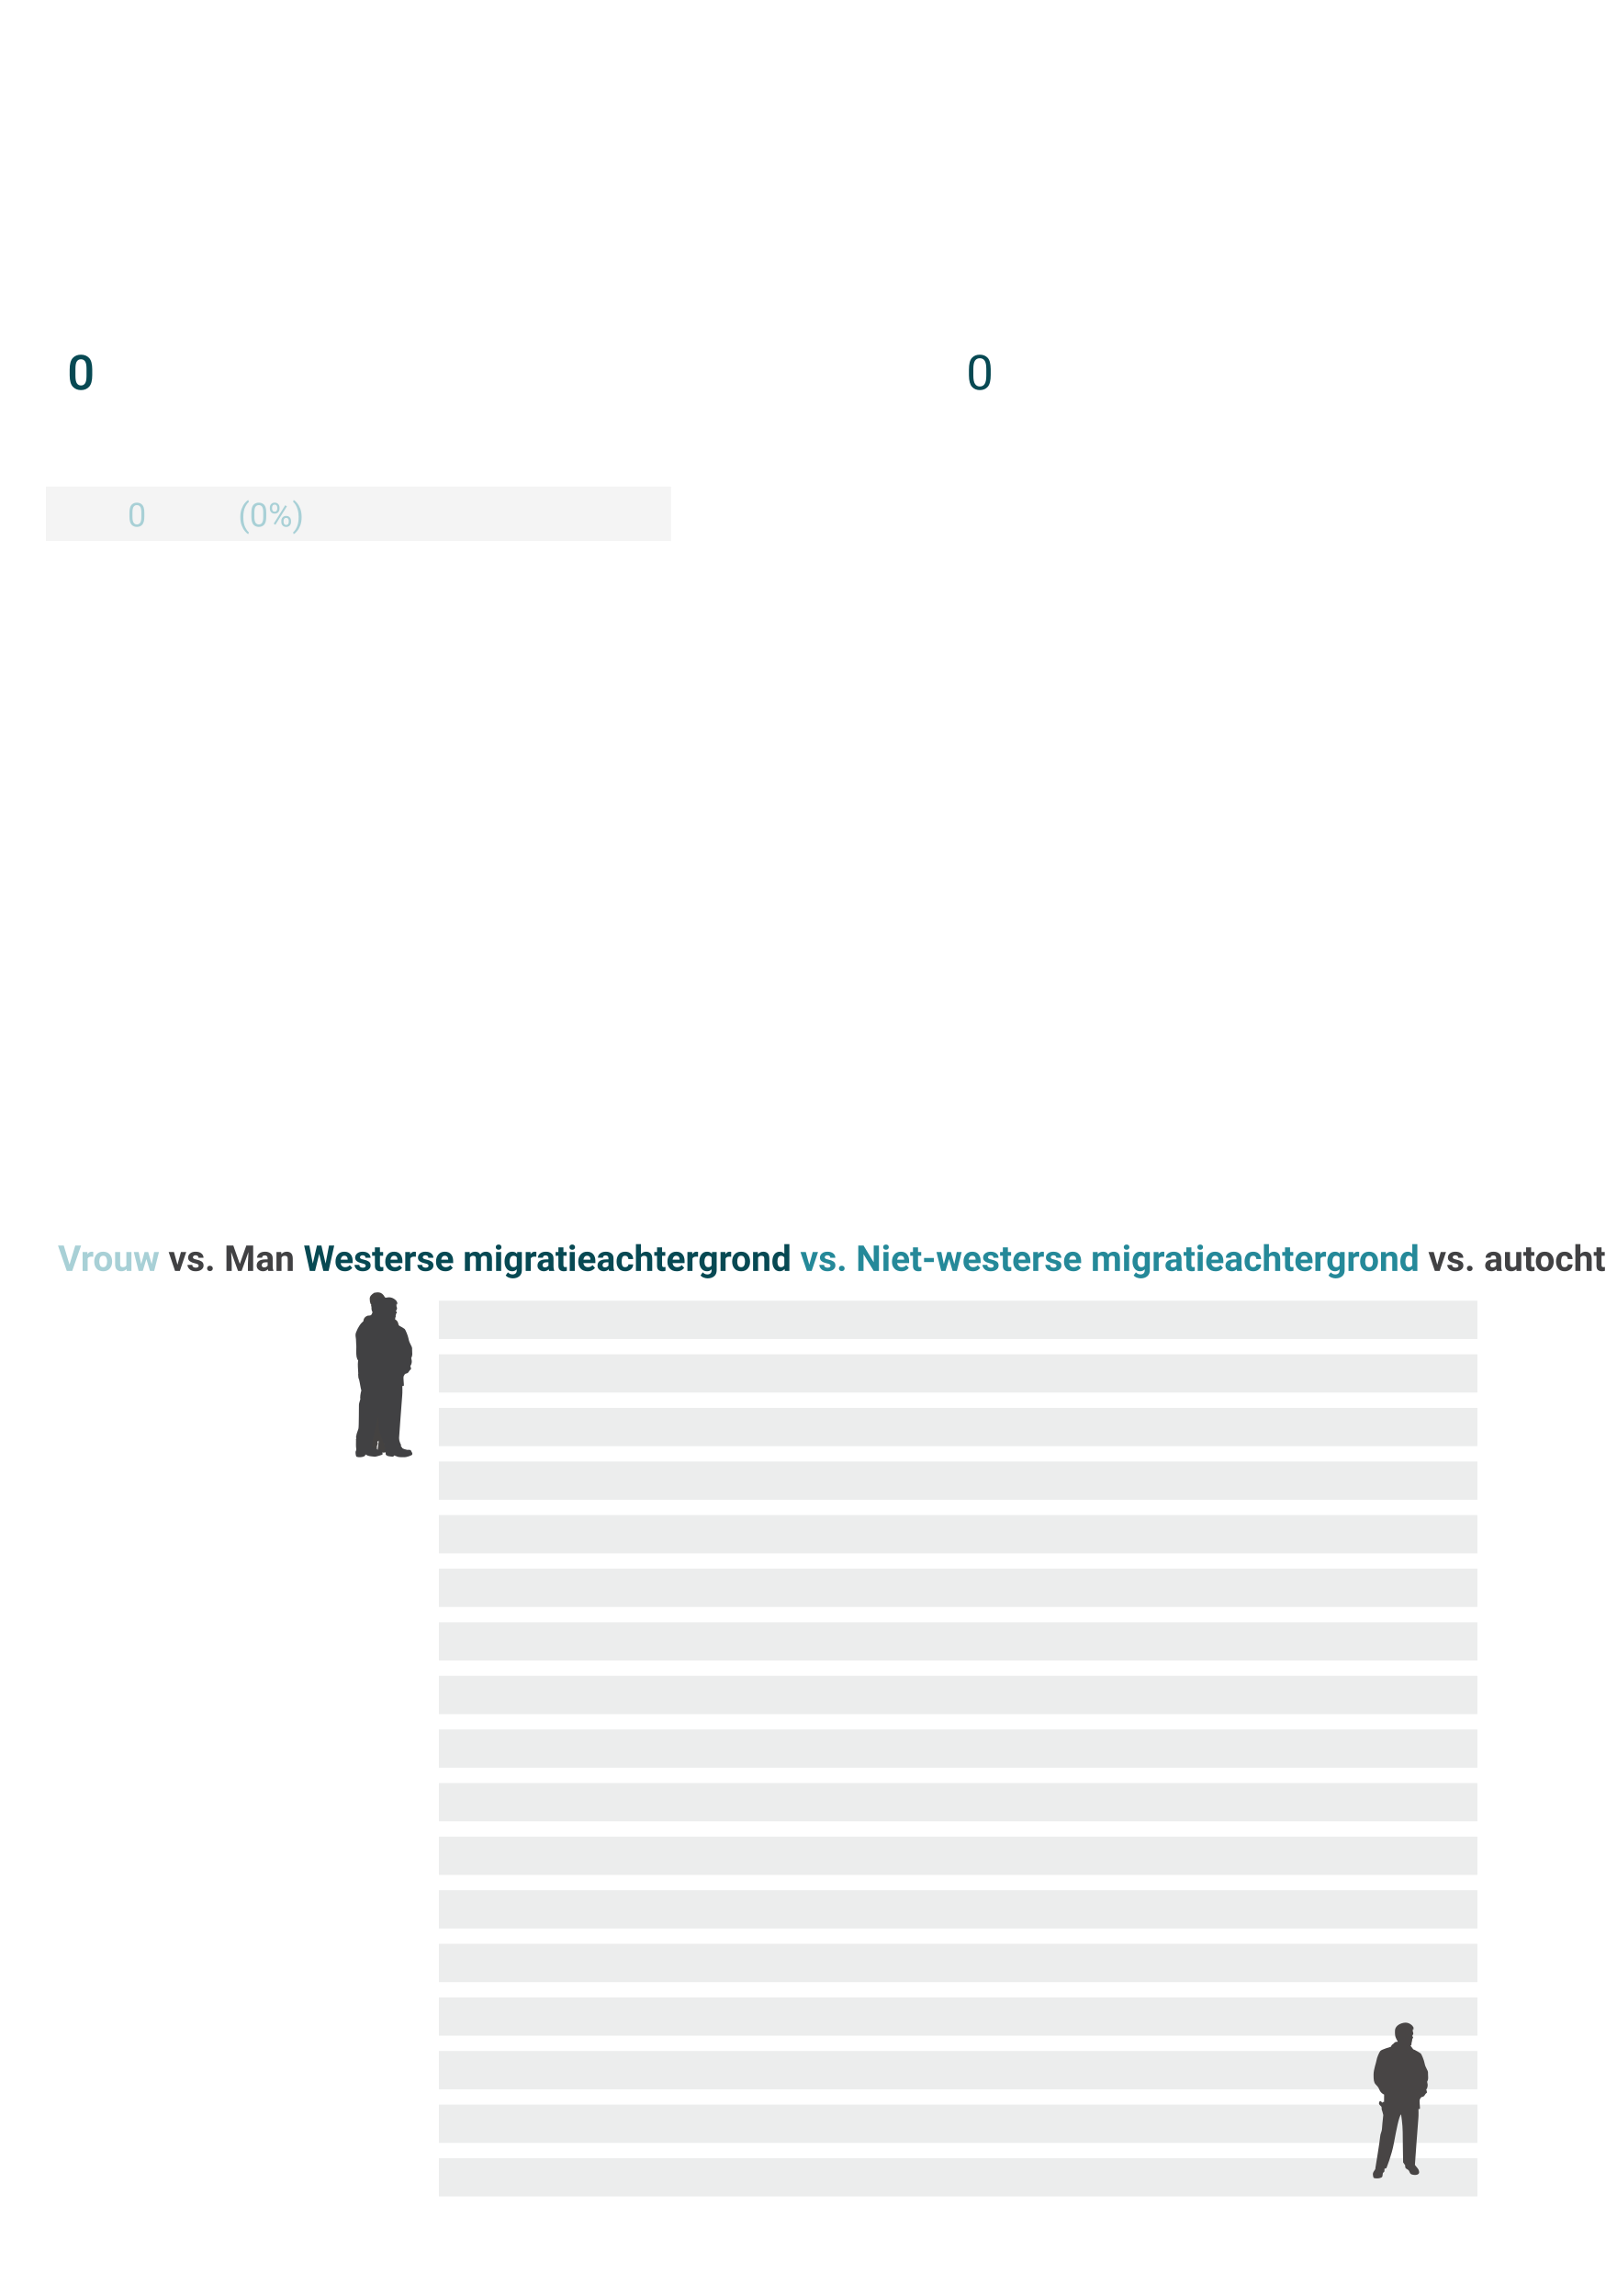
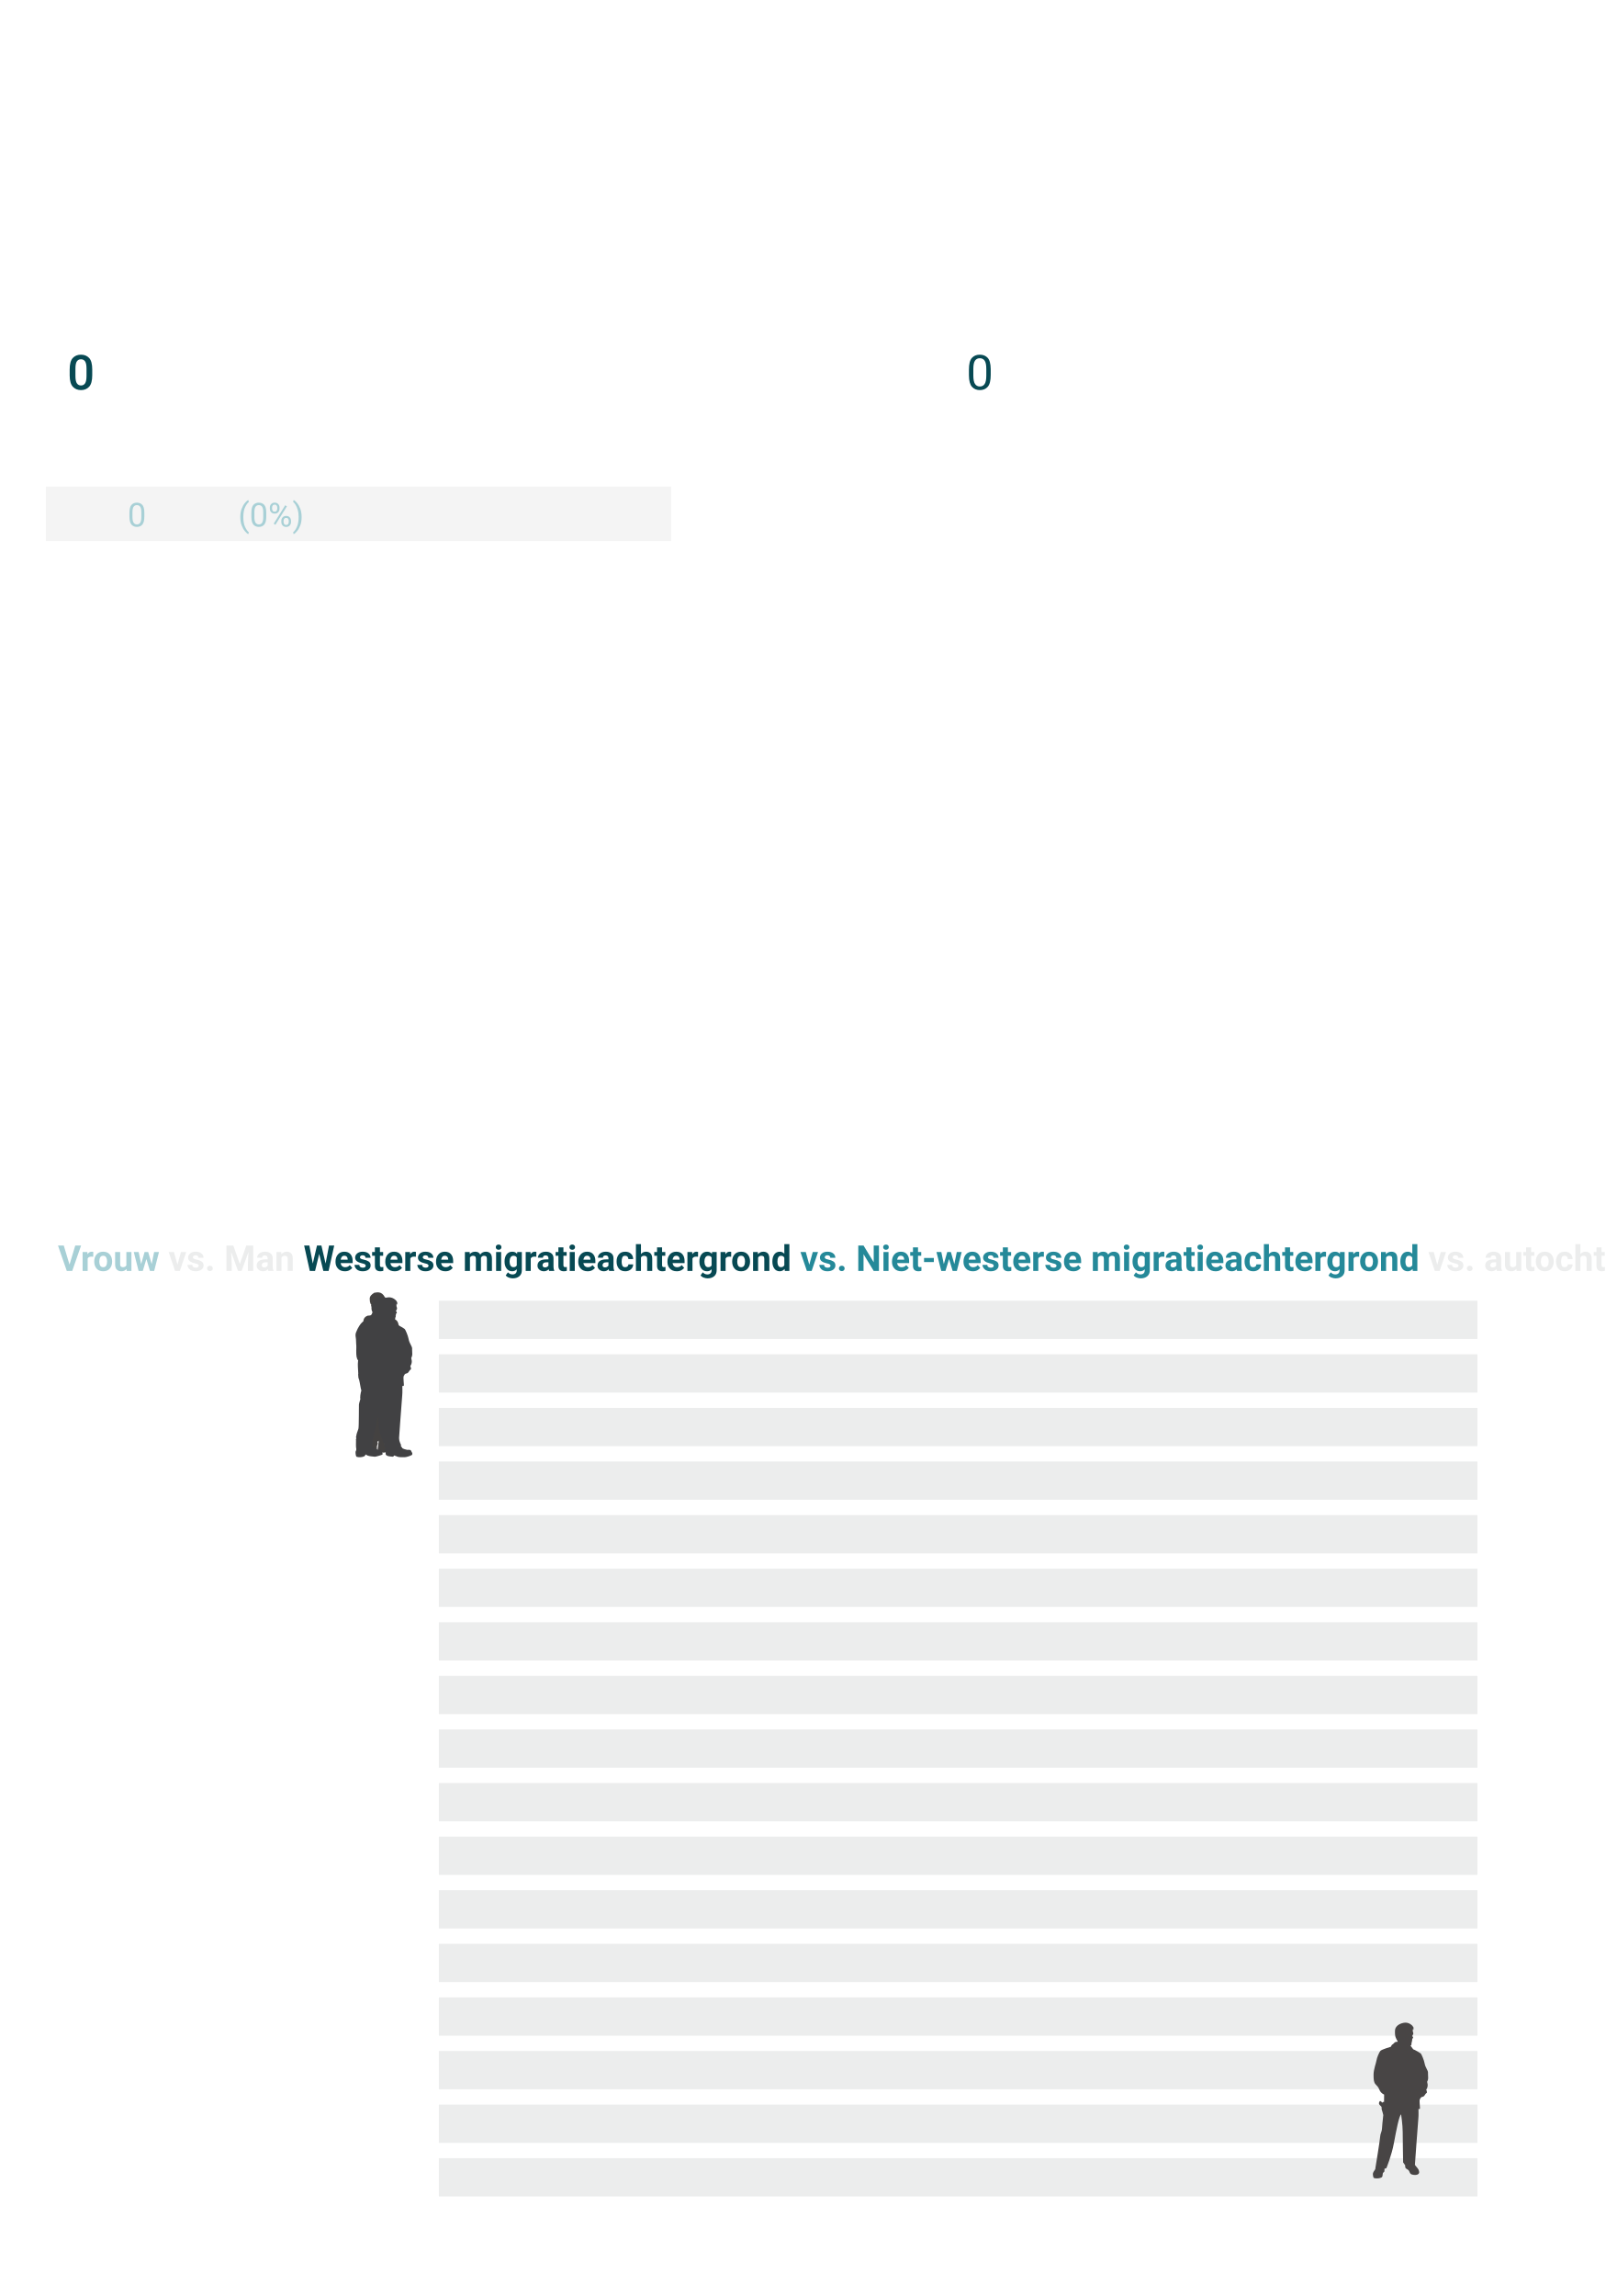
<svg xmlns="http://www.w3.org/2000/svg" width="1888" height="2699" viewBox="0 0 1888 2699" fill="none">
  <text id="werknemers_2019_totaal" fill="#074953" font-family="Roboto" font-size="57" font-weight="500" x="79" y="458">0</text>
  <text id="beroepsbevolking_2019_totaal" fill="#074953" font-family="Roboto" font-size="57" x="1136" y="458">0</text>
  <rect id="werknemers_2019_totaal_rect" x="54" y="572" width="735" height="64" fill="#F4F4F4" />
  <rect id="werknemers_2019_vrouwen_rect" x="54" y="572" width="0" height="64" fill="#A8D0D6" />
  <text id="werknemers_2019_vrouwen" fill="#A8D0D6" font-family="Roboto" font-size="39" x="150" y="619">0</text>
  <text id="werknemers_2019_vrouwen_percentage" fill="#A8D0D6" font-family="Roboto" font-size="39" x="280" y="619">(0%)</text>
  <rect id="directie_totaal_rect" x="516" y="1529" width="1221" height="45" fill="#ECEDED" />
  <rect id="directie_1" x="516" y="1529" width="0" height="45" fill="#A8D0D6" />
  <rect id="directie_2" x="516" y="1529" width="0" height="45" fill="#074953" />
  <text id="percentage_directie_1" fill="#258999" font-family="Roboto" font-size="30" x="516" y="1561" />
  <text id="percentage_directie_2" fill="#258999" font-family="Roboto" font-size="30" x="516" y="1561" />
  <text id="percentage_directie_3" fill="#414143" font-family="Roboto" font-size="24" x="1766" y="1561" />
  <rect id="ontwikkelen_totaal_rect" x="516" y="1592" width="1221" height="45" fill="#ECEDED" />
  <rect id="ontwikkelen_1" x="516" y="1592" width="0" height="45" fill="#A8D0D6" />
  <rect id="ontwikkelen_2" x="516" y="1592" width="0" height="45" fill="#074953" />
  <text id="percentage_ontwikkelen_1" fill="#258999" font-family="Roboto" font-size="30" x="516" y="1624" />
  <text id="percentage_ontwikkelen_2" fill="#258999" font-family="Roboto" font-size="30" x="516" y="1624" />
  <text id="percentage_ontwikkelen_3" fill="#414143" font-family="Roboto" font-size="24" x="1766" y="1624" />
  <rect id="plannen_en_werkvoorbereiding_totaal_rect" x="516" y="1655" width="1221" height="45" fill="#ECEDED" />
  <rect id="plannen_en_werkvoorbereiding_1" x="516" y="1655" width="0" height="45" fill="#A8D0D6" />
  <rect id="plannen_en_werkvoorbereiding_2" x="516" y="1655" width="0" height="45" fill="#074953" />
  <text id="percentage_plannen_en_werkvoorbereiding_1" fill="#258999" font-family="Roboto" font-size="30" x="516" y="1687" />
  <text id="percentage_plannen_en_werkvoorbereiding_2" fill="#258999" font-family="Roboto" font-size="30" x="516" y="1687" />
  <text id="percentage_plannen_en_werkvoorbereiding_3" fill="#414143" font-family="Roboto" font-size="24" x="1766" y="1687" />
  <rect id="tekenen_totaal_rect" x="516" y="1718" width="1221" height="45" fill="#ECEDED" />
  <rect id="tekenen_1" x="516" y="1718" width="0" height="45" fill="#A8D0D6" />
  <rect id="tekenen_2" x="516" y="1718" width="0" height="45" fill="#074953" />
  <text id="percentage_tekenen_1" fill="#258999" font-family="Roboto" font-size="30" x="516" y="1750" />
  <text id="percentage_tekenen_2" fill="#258999" font-family="Roboto" font-size="30" x="516" y="1750" />
  <text id="percentage_tekenen_3" fill="#414143" font-family="Roboto" font-size="24" x="1766" y="1750" />
  <rect id="technisch_voorbereidend_overig_totaal_rect" x="516" y="1781" width="1221" height="45" fill="#ECEDED" />
  <rect id="technisch_voorbereidend_overig_1" x="516" y="1781" width="0" height="45" fill="#A8D0D6" />
  <rect id="technisch_voorbereidend_overig_2" x="516" y="1781" width="0" height="45" fill="#074953" />
  <text id="percentage_technisch_voorbereidend_overig_1" fill="#258999" font-family="Roboto" font-size="30" x="516" y="1813" />
  <text id="percentage_technisch_voorbereidend_overig_2" fill="#258999" font-family="Roboto" font-size="30" x="516" y="1813" />
  <text id="percentage_technisch_voorbereidend_overig_3" fill="#414143" font-family="Roboto" font-size="24" x="1766" y="1813" />
  <rect id="monteren_installeren_totaal_rect" x="516" y="1844" width="1221" height="45" fill="#ECEDED" />
  <rect id="monteren_installeren_1" x="516" y="1844" width="0" height="45" fill="#A8D0D6" />
  <rect id="monteren_installeren_2" x="516" y="1844" width="0" height="45" fill="#074953" />
  <text id="percentage_monteren_installeren_1" fill="#258999" font-family="Roboto" font-size="30" x="516" y="1876" />
  <text id="percentage_monteren_installeren_2" fill="#258999" font-family="Roboto" font-size="30" x="516" y="1876" />
  <text id="percentage_monteren_installeren_3" fill="#414143" font-family="Roboto" font-size="24" x="1766" y="1876" />
  <rect id="leidinggevend_monteren_installeren_totaal_rect" x="516" y="1907" width="1221" height="45" fill="#ECEDED" />
  <rect id="leidinggevend_monteren_installeren_1" x="516" y="1907" width="0" height="45" fill="#A8D0D6" />
  <rect id="leidinggevend_monteren_installeren_2" x="516" y="1907" width="0" height="45" fill="#074953" />
  <text id="percentage_leidinggevend_monteren_installeren_1" fill="#258999" font-family="Roboto" font-size="30" x="516" y="1939" />
  <text id="percentage_leidinggevend_monteren_installeren_2" fill="#258999" font-family="Roboto" font-size="30" x="516" y="1939" />
  <text id="percentage_leidinggevend_monteren_installeren_3" fill="#414143" font-family="Roboto" font-size="24" x="1766" y="1939" />
  <rect id="voorbewerken_totaal_rect" x="516" y="1970" width="1221" height="45" fill="#ECEDED" />
  <rect id="voorbewerken_1" x="516" y="1970" width="0" height="45" fill="#A8D0D6" />
  <rect id="voorbewerken_2" x="516" y="1970" width="0" height="45" fill="#074953" />
  <text id="percentage_voorbewerken_1" fill="#258999" font-family="Roboto" font-size="30" x="516" y="2002" />
  <text id="percentage_voorbewerken_2" fill="#258999" font-family="Roboto" font-size="30" x="516" y="2002" />
  <text id="percentage_voorbewerken_3" fill="#414143" font-family="Roboto" font-size="24" x="1766" y="2002" />
  <rect id="staf_administratief_financieel_totaal_rect" x="516" y="2033" width="1221" height="45" fill="#ECEDED" />
  <rect id="staf_administratief_financieel_1" x="516" y="2033" width="0" height="45" fill="#A8D0D6" />
  <rect id="staf_administratief_financieel_2" x="516" y="2033" width="0" height="45" fill="#074953" />
  <text id="percentage_staf_administratief_financieel_1" fill="#258999" font-family="Roboto" font-size="30" x="516" y="2065" />
  <text id="percentage_staf_administratief_financieel_2" fill="#258999" font-family="Roboto" font-size="30" x="516" y="2065" />
  <text id="percentage_staf_administratief_financieel_3" fill="#414143" font-family="Roboto" font-size="24" x="1766" y="2065" />
  <rect id="staf_personeelsfunctionaris_totaal_rect" x="516" y="2096" width="1221" height="45" fill="#ECEDED" />
  <rect id="staf_personeelsfunctionaris_1" x="516" y="2096" width="0" height="45" fill="#A8D0D6" />
  <rect id="staf_personeelsfunctionaris_2" x="516" y="2096" width="0" height="45" fill="#074953" />
  <text id="percentage_staf_personeelsfunctionaris_1" fill="#258999" font-family="Roboto" font-size="30" x="516" y="2128" />
  <text id="percentage_staf_personeelsfunctionaris_2" fill="#258999" font-family="Roboto" font-size="30" x="516" y="2128" />
  <text id="percentage_staf_personeelsfunctionaris_3" fill="#414143" font-family="Roboto" font-size="24" x="1766" y="2128" />
  <rect id="staf_verkopen_totaal_rect" x="516" y="2159" width="1221" height="45" fill="#ECEDED" />
  <rect id="staf_verkopen_1" x="516" y="2159" width="0" height="45" fill="#A8D0D6" />
  <rect id="staf_verkopen_2" x="516" y="2159" width="0" height="45" fill="#074953" />
  <text id="percentage_staf_verkopen_1" fill="#258999" font-family="Roboto" font-size="30" x="516" y="2191" />
  <text id="percentage_staf_verkopen_2" fill="#258999" font-family="Roboto" font-size="30" x="516" y="2191" />
  <text id="percentage_staf_verkopen_3" fill="#414143" font-family="Roboto" font-size="24" x="1766" y="2191" />
  <rect id="staf_afdelingschef_totaal_rect" x="516" y="2222" width="1221" height="45" fill="#ECEDED" />
  <rect id="staf_afdelingschef_1" x="516" y="2222" width="0" height="45" fill="#A8D0D6" />
  <rect id="staf_afdelingschef_2" x="516" y="2222" width="0" height="45" fill="#074953" />
  <text id="percentage_staf_afdelingschef_1" fill="#258999" font-family="Roboto" font-size="30" x="516" y="2254" />
  <text id="percentage_staf_afdelingschef_2" fill="#258999" font-family="Roboto" font-size="30" x="516" y="2254" />
  <text id="percentage_staf_afdelingschef_3" fill="#414143" font-family="Roboto" font-size="24" x="1766" y="2254" />
  <rect id="staf_bedrijfsleiding_totaal_rect" x="516" y="2285" width="1221" height="45" fill="#ECEDED" />
  <rect id="staf_bedrijfsleiding_1" x="516" y="2285" width="0" height="45" fill="#A8D0D6" />
  <rect id="staf_bedrijfsleiding_2" x="516" y="2285" width="0" height="45" fill="#074953" />
  <text id="percentage_staf_bedrijfsleiding_1" fill="#258999" font-family="Roboto" font-size="30" x="516" y="2317" />
  <text id="percentage_staf_bedrijfsleiding_2" fill="#258999" font-family="Roboto" font-size="30" x="516" y="2317" />
  <text id="percentage_staf_bedrijfsleiding_3" fill="#414143" font-family="Roboto" font-size="24" x="1766" y="2317" />
  <rect id="staf_overig_totaal_rect" x="516" y="2348" width="1221" height="45" fill="#ECEDED" />
  <rect id="staf_overig_1" x="516" y="2348" width="0" height="45" fill="#A8D0D6" />
  <rect id="staf_overig_2" x="516" y="2348" width="0" height="45" fill="#074953" />
  <text id="percentage_staf_overig_1" fill="#258999" font-family="Roboto" font-size="30" x="516" y="2380" />
  <text id="percentage_staf_overig_2" fill="#258999" font-family="Roboto" font-size="30" x="516" y="2380" />
  <text id="percentage_staf_overig_3" fill="#414143" font-family="Roboto" font-size="24" x="1766" y="2380" />
  <rect id="overig_technisch_uitvoerend_totaal_rect" x="516" y="2411" width="1221" height="45" fill="#ECEDED" />
  <rect id="overig_technisch_uitvoerend_1" x="516" y="2411" width="0" height="45" fill="#A8D0D6" />
  <rect id="overig_technisch_uitvoerend_2" x="516" y="2411" width="0" height="45" fill="#074953" />
  <text id="percentage_overig_technisch_uitvoerend_1" fill="#258999" font-family="Roboto" font-size="30" x="516" y="2443" />
  <text id="percentage_overig_technisch_uitvoerend_2" fill="#258999" font-family="Roboto" font-size="30" x="516" y="2443" />
  <text id="percentage_overig_technisch_uitvoerend_3" fill="#414143" font-family="Roboto" font-size="24" x="1766" y="2443" />
  <rect id="overig_totaal_rect" x="516" y="2474" width="1221" height="45" fill="#ECEDED" />
  <rect id="overig_1" x="516" y="2474" width="0" height="45" fill="#A8D0D6" />
  <rect id="overig_2" x="516" y="2474" width="0" height="45" fill="#074953" />
  <text id="percentage_overig_1" fill="#258999" font-family="Roboto" font-size="30" x="516" y="2506" />
  <text id="percentage_overig_2" fill="#258999" font-family="Roboto" font-size="30" x="516" y="2506" />
  <text id="percentage_overig_3" fill="#414143" font-family="Roboto" font-size="24" x="1766" y="2506" />
  <rect id="alle_functies_totaal_rect" x="516" y="2537" width="1221" height="45" fill="#ECEDED" />
  <rect id="alle_functies_1" x="516" y="2537" width="0" height="45" fill="#A8D0D6" />
  <rect id="alle_functies_2" x="516" y="2537" width="0" height="45" fill="#074953" />
  <text id="percentage_alle_functies_1" fill="#258999" font-family="Roboto" font-size="30" x="516" y="2569" />
  <text id="percentage_alle_functies_2" fill="#258999" font-family="Roboto" font-size="30" x="516" y="2569" />
  <text id="percentage_alle_functies_3" fill="#414143" font-family="Roboto" font-size="24" x="1766" y="2569" />
  <g id="titel" style=" cursor: pointer;">
    <text fill="#A8D0D6" font-family="Roboto" font-size="42" font-weight="bold" x="68" y="1494">
      <tspan id="geslacht">
        <tspan>Vrouw</tspan>
-         <tspan fill="#414143">vs. Man</tspan>
+         <tspan fill="#ECEDED">vs. Man</tspan>
      </tspan>
      <tspan id="afkomst">
        <tspan fill="#074953">Westerse migratieachtergrond</tspan>
        <tspan fill="#258999">vs. Niet-westerse migratieachtergrond</tspan>
-         <tspan fill="#414143">vs. autochtoon</tspan>
+         <tspan fill="#ECEDED">vs. autochtoon</tspan>
      </tspan>
      <tspan id="leeftijd">
        <tspan fill="#919494">55+</tspan>
-         <tspan fill="#414143">vs. 55-</tspan>
+         <tspan fill="#ECEDED">vs. 55-</tspan>
      </tspan>
    </text>
  </g>
  <path id="vrouw-silhouet" d="M450.88 1522.43C452.76 1524.8 453.698 1527.56 453.698 1530.7C453.698 1531.72 453.479 1532.52 453.035 1533.11C454.877 1535.08 456.204 1537.67 457.015 1540.89L457.236 1541.1C457.384 1541.61 457.418 1542.49 457.346 1543.73C458.525 1545.71 459.114 1546.87 459.114 1547.24C459.114 1547.53 459.04 1547.75 458.892 1547.9V1548.88L459.334 1549.43C460.66 1550.52 462.097 1551.07 463.645 1551.07C465.487 1551.07 466.924 1552.31 467.955 1554.8C470.976 1564.95 472.928 1572.65 473.813 1577.91C473.887 1578.57 474.255 1579.81 474.918 1581.63C475.434 1583.17 475.691 1584.41 475.691 1585.36C475.691 1589.08 474.622 1590.94 472.485 1590.94C469.538 1590.94 465.744 1589.48 461.102 1586.56L460.108 1587.55C461.801 1589.67 462.87 1591.16 463.314 1592.04C464.787 1596.79 465.966 1600.99 466.849 1604.64C467.659 1605.73 468.028 1606.65 467.954 1607.38C467.363 1607.82 466.884 1608.11 466.518 1608.25C466.884 1609.13 467.181 1609.79 467.401 1610.23C467.401 1610.52 467.254 1610.92 466.959 1611.43C466.665 1611.94 466.518 1612.34 466.518 1612.64C466.518 1615.05 465.965 1618.55 464.86 1623.15C463.753 1627.97 463.127 1631.51 462.98 1633.78C462.98 1634.36 462.833 1635.25 462.539 1636.46C462.244 1637.67 462.097 1638.56 462.097 1639.14C462.097 1641.92 461.876 1643.53 461.433 1643.96V1647.03C461.433 1647.83 461.545 1648.93 461.767 1650.32C461.986 1651.7 462.098 1652.73 462.098 1653.39C462.098 1656.74 461.839 1659.7 461.323 1662.26L461.877 1662.15L462.54 1662.37C461.433 1668.87 459.481 1674.82 456.681 1680.22C456.829 1680.66 456.203 1682.16 454.804 1684.71C454.509 1687.2 454.323 1688.51 454.251 1688.66C454.178 1688.8 453.845 1689.19 453.256 1689.81C452.667 1690.43 452.373 1690.99 452.373 1691.5C452.373 1692.46 452.594 1693.26 453.035 1693.91C452.299 1695.01 451.931 1695.89 451.931 1696.54C451.931 1697.06 452.465 1698.48 453.533 1700.82C454.6 1703.15 455.135 1704.91 455.135 1706.07C455.135 1707.1 453.182 1707.61 449.276 1707.61C445.816 1707.61 444.084 1706.15 444.084 1703.23C444.084 1702.42 444.25 1701.16 444.581 1699.45C444.912 1697.73 445.078 1696.58 445.078 1696V1693.48C444.415 1694.06 443.937 1694.61 443.64 1695.12C444.009 1695.7 444.194 1696.25 444.194 1696.76C444.194 1697.2 444.009 1697.86 443.64 1698.74C443.272 1699.61 443.089 1700.31 443.089 1700.82C443.089 1699.72 443.126 1700.89 443.199 1704.32L442.536 1704.76C442.536 1706.37 441.614 1707.17 439.773 1707.17C434.984 1707.17 432.664 1706.33 432.81 1704.65V1704.32C432.958 1704.25 433.067 1704.14 433.142 1703.99C434.984 1699.91 436.052 1696.55 436.346 1693.92C436.863 1693.19 437.121 1692.64 437.121 1692.27C437.121 1692.05 436.864 1691.54 436.346 1690.74C436.641 1690.01 436.9 1689.46 437.121 1689.1C437.121 1688.59 436.936 1687.78 436.567 1686.69C436.199 1685.59 436.016 1684.75 436.016 1684.17C436.016 1683.88 436.144 1683.4 436.401 1682.75C436.658 1682.09 436.79 1681.58 436.79 1681.21C436.79 1680.77 436.642 1680.1 436.346 1679.18C436.052 1678.27 435.904 1677.59 435.904 1677.16L436.127 1662.04L436.79 1661.71L437.121 1661.28L437.231 1660.51C437.157 1660.07 437.194 1659.58 437.341 1659.03C437.488 1658.48 437.563 1658.06 437.563 1657.77C437.563 1657.26 437.451 1656.71 437.231 1656.13C437.599 1654.45 437.784 1653.79 437.784 1654.15V1653.61L438.115 1652.73C438.263 1652.58 438.372 1652.36 438.449 1652.07L438.336 1651.09C438.706 1650.94 438.964 1650.58 439.112 1649.99C438.373 1647.07 438.005 1645.24 438.005 1644.51C436.459 1642.4 435.206 1637.65 434.247 1630.27C433.068 1621.51 432.257 1616.43 431.817 1615.05L430.49 1614.72C430.196 1614.35 430.049 1609.5 430.049 1600.15C430.049 1595.77 430.6 1592.88 431.707 1591.5C431.338 1590.69 431.376 1589.49 431.817 1587.88C432.48 1585.91 432.811 1584.63 432.811 1584.05C432.811 1583.68 432.737 1583.03 432.589 1582.08C430.159 1584.56 428.426 1585.8 427.396 1585.8C426.144 1585.8 424.965 1584.82 423.859 1582.84C422.829 1581.16 422.313 1579.67 422.313 1578.35C422.313 1577.33 422.754 1575.76 423.638 1573.64C424.67 1571.23 425.261 1569.55 425.408 1568.6C425.924 1565.9 426.365 1562.8 426.735 1559.29C426.954 1556.81 427.176 1554.29 427.397 1551.73C427.988 1549.25 429.606 1547.53 432.258 1546.59C434.248 1546.59 435.649 1546.33 436.46 1545.82C437.786 1543.41 438.816 1541.73 439.554 1540.78C437.418 1537.27 436.348 1535.27 436.348 1534.76L436.46 1533.66L436.238 1533.22C435.944 1533.07 435.76 1532.96 435.685 1532.89C435.76 1532.6 435.76 1532.42 435.685 1532.34C435.022 1531.1 434.691 1529.24 434.691 1526.76C434.691 1523.98 436.568 1521.57 440.327 1519.53C441.506 1519.6 442.317 1519.49 442.758 1519.2H443.531C446.553 1518.98 449.003 1520.05 450.88 1522.43Z" fill="#444241" />
  <path id="55plus-silhouet" d="M484.65 1708.03C484.64 1707.67 484.5 1707.38 484.144 1707.24C484.144 1707.24 483.345 1705.01 482.675 1704.63C481.676 1704.09 478.722 1704.35 478.685 1704.33C478.469 1704.11 473.596 1703.55 470.722 1701.01C470.805 1699.77 472.224 1698.55 471.155 1697.82C470.739 1697.53 467.994 1689.1 468.188 1688.11C468.411 1687 467.178 1685.13 466.682 1684.22C466.299 1683.55 466.043 1683.16 465.716 1682.84C467.039 1681.77 466.139 1680.34 465.783 1678.83C465.11 1675.97 466.762 1650.7 466.372 1647.81C466.026 1645.21 460.038 1625.36 459.165 1623.47C458.269 1621.5 456.164 1615.52 455.338 1614.82C455.328 1614.72 455.325 1614.61 455.328 1614.51C455.355 1613.81 455.698 1613.05 455.861 1612.33C456.234 1610.65 457 1606.76 457.134 1606.27C459.781 1596.74 459.338 1586.13 457.926 1579.51C457.593 1577.96 456.114 1576.26 455.795 1574.72C455.612 1573.84 455.508 1573.02 455.328 1572.24C454.796 1569.94 453.154 1568.26 452.264 1566.16C451.978 1565.48 451.682 1564.75 451.398 1564.03C451.102 1563.28 450.632 1562.5 450.533 1561.85C450.473 1561.45 450.622 1561.03 450.533 1560.67C450.453 1560.34 450.183 1559.94 450 1559.61C449.793 1559.23 449.44 1558.85 449.4 1558.54C449.354 1558.18 449.583 1557.65 449.667 1557.19C449.846 1556.16 449.903 1555.24 449.667 1554.29C450.869 1553.56 452.514 1553.12 453.796 1552.41C454.466 1552.03 455.105 1551.21 455.728 1551.17C456.108 1551.14 456.371 1551.16 456.761 1551.16C457.996 1551.16 459.119 1550.5 459.092 1549.39C459.079 1548.84 458.769 1548.96 458.792 1548.33C458.819 1547.61 459.505 1547.51 459.791 1546.92C459.918 1546.71 459.522 1546.45 459.525 1546.15C459.945 1545.94 460.404 1546.08 460.591 1545.68C460.837 1545.14 460.331 1544.18 460.724 1543.67C461.477 1543.45 462.033 1543.94 462.656 1543.73C463.948 1543.28 462.682 1541.18 462.389 1540.54C462.193 1540.12 461.913 1539.51 461.656 1538.95C461.417 1538.41 460.9 1537.67 460.99 1537.24C461.047 1536.96 461.11 1536.9 461.243 1536.65C461.33 1536.49 461.493 1536.29 461.443 1536.06C461.313 1535.47 461.074 1535.45 460.857 1534.93C460.614 1534.35 460.824 1533.59 460.791 1532.99C460.757 1532.35 460.714 1531.68 460.457 1531.21L457.793 1527.38C454.416 1523.77 445.54 1525 442.946 1526.32C442.446 1526.57 440.594 1527.99 440.218 1528.32C438.483 1529.86 437.52 1532.27 437.021 1534.82C436.608 1536.93 436.608 1539.18 437.287 1541.02C437.494 1541.58 437.963 1542.15 438.02 1542.73C438.063 1543.18 437.807 1544.57 437.687 1544.85C437.494 1545.3 437.044 1545.57 436.688 1545.98C436.385 1546.32 435.955 1547 435.622 1547.1C435.239 1547.21 434.796 1547.13 434.423 1547.16C434.017 1547.18 433.867 1547.2 433.224 1547.22C432.441 1547.71 432.168 1548.55 431.758 1549.34C431.422 1550 430.869 1551.14 430.293 1551.53C429.93 1551.77 429.417 1551.91 429.027 1552.12C426.05 1553.73 424.288 1555.76 422.503 1558.49C421.101 1560.64 419.805 1563.12 418.843 1565.69C418.5 1566.61 418.12 1567.52 418.043 1568.47C417.847 1570.89 418.373 1572.04 418.52 1574.13C418.646 1575.94 418.693 1577.87 418.763 1579.74C418.836 1581.62 419.013 1583.45 419.162 1585.17C419.316 1586.95 419.515 1588.65 420.095 1590.07C420.694 1591.54 422.113 1593.01 422.103 1594.62C422.09 1596.41 421.187 1598.15 420.971 1600.05C420.741 1602.06 420.658 1604.24 420.771 1606.37C420.921 1609.15 421.034 1612.05 421.244 1614.8C421.121 1614.79 421.094 1615.51 421.107 1615.93C421.141 1617.14 421.344 1618.34 421.384 1619.56C421.424 1619.59 421.464 1619.64 421.507 1619.7C421.507 1619.7 421.507 1619.75 421.51 1619.77C421.577 1620.48 421.834 1621.01 422.14 1621.49C423.116 1625.28 424.182 1633.27 424.861 1634.52C423.898 1637.2 423.036 1643.75 423.739 1644.34C423.369 1646.41 422.203 1648.87 422.02 1651.19C421.86 1653.15 422.107 1677.84 421.347 1679.71C420.198 1682.52 418.716 1687.26 418.906 1688.16C418.929 1688.26 418.493 1688.69 418.64 1688.79C418.473 1689.4 418.626 1689.53 418.846 1690.47C418.883 1690.6 418.903 1690.71 418.923 1690.81C418.923 1690.81 418.28 1692.15 418.536 1692.6C418.536 1692.6 418.693 1693.9 418.573 1694.34C418.476 1694.7 418.44 1702.3 418.829 1702.65C418.776 1702.85 419.023 1704.2 418.859 1704.21C418.656 1705.8 417.977 1707.09 419.545 1708.24C421.024 1709.32 422.873 1709.69 424.658 1710.04C426.087 1710.31 426.856 1710.79 427.852 1709.64C428.008 1709.46 428.148 1709.28 428.288 1709.09C429.76 1709.61 430.982 1710.59 432.435 1711.13C434.906 1712.04 437.667 1711.98 440.265 1712.38C442.043 1712.65 449.56 1709.99 449.56 1709.99C449.67 1709.55 449.893 1708.78 449.733 1708.35C449.77 1707.99 449.67 1707.69 449.334 1707.52L449.157 1707.45C449.277 1706.52 448.821 1705.22 448.205 1704.78C447.279 1704.14 444.311 1704.1 444.278 1704.07C444.105 1703.85 439.902 1702.92 437.287 1700.49C437.903 1699.49 438.313 1692.37 438.636 1690.73C439.335 1687.2 439.842 1683.71 440.288 1680.13C440.594 1677.68 440.844 1651.36 442.013 1648.84C442.3 1648.78 442.573 1648.72 442.839 1648.68C442.986 1649.36 443.129 1650.01 443.325 1650.52C444.288 1653.08 444.904 1678.11 445.79 1680.69C446.949 1684.09 446.929 1687.5 448.897 1690.73C450 1692.55 449.523 1694.72 451.382 1696.95C451.165 1697.72 451.398 1698.22 451.788 1699.27C451.841 1699.39 452.081 1700.93 452.398 1701.36C452.398 1701.36 452.717 1702.63 452.651 1703.09C452.601 1703.44 452.534 1703.68 452.534 1704.18C452.508 1704.74 453.17 1706.51 453.17 1706.51C453.4 1706.45 453.603 1707 453.44 1707.02C453.44 1708.62 452.927 1709.97 454.636 1710.95C456.241 1711.88 458.126 1712.06 459.945 1712.23C461.397 1712.36 462.223 1712.75 463.065 1711.52C463.198 1711.32 463.312 1711.13 463.428 1710.93C464.957 1711.29 466.296 1712.14 467.808 1712.54C470.382 1713.2 473.117 1712.86 475.748 1713C477.55 1713.09 484.71 1710.89 484.694 1709.71L484.684 1709.69C484.744 1709.23 484.867 1708.44 484.65 1708.03Z" fill="#414143" />
  <path id="allochtoon-silhouet" d="M420.395 1702.63C421.291 1701.5 421.073 1700.37 421.073 1700.37C421.073 1700.37 426.652 1666.4 426.793 1662.7C426.934 1659.01 428.987 1656.05 428.987 1653.21C428.987 1651.55 429.85 1643.19 430.568 1636.53C429.927 1633.86 429.199 1631.08 428.86 1630.46C428.212 1629.27 429.021 1627.11 428.132 1626.2C426.354 1624.34 424.374 1623.47 425.968 1620.27C426.736 1618.73 428.618 1620.45 428.94 1621.28C428.967 1621.35 429.001 1621.39 429.038 1621.43C429.055 1621.45 429.071 1621.46 429.088 1621.47C429.118 1621.49 429.149 1621.5 429.179 1621.5C429.195 1621.51 429.219 1621.51 429.239 1621.51C429.273 1621.5 429.31 1621.5 429.35 1621.48C429.37 1621.48 429.39 1621.47 429.41 1621.46C429.45 1621.44 429.487 1621.42 429.531 1621.39C429.554 1621.38 429.575 1621.36 429.601 1621.34C429.632 1621.32 429.665 1621.3 429.695 1621.27C429.732 1621.24 429.766 1621.21 429.803 1621.18C429.809 1621.17 429.813 1621.16 429.82 1621.16C429.987 1620.99 430.138 1620.81 430.232 1620.7C430.541 1620.33 431.155 1621.26 431.477 1620.59L431.594 1611.81C431.594 1611.81 427.753 1610.41 425.965 1606.15C424.183 1601.88 423.227 1601.75 421.174 1599.34C419.11 1596.93 418.838 1593.81 418.838 1587.72C418.838 1581.61 421.995 1573.39 422.405 1570.42C422.811 1567.44 425.542 1560.91 427.055 1559.14C428.561 1557.36 439.737 1554.11 439.737 1554.11C439.737 1554.11 440.666 1551.78 441.653 1551.32C442.646 1550.86 442.955 1550.22 444.256 1549.02C445.565 1547.81 447.903 1548.15 447.903 1548.15C447.903 1548.15 447.887 1547.66 447.793 1547.29C447.776 1547.22 447.769 1547.17 447.746 1547.12C447.702 1547.01 447.638 1546.91 447.554 1546.88C447.216 1546.73 445.91 1543.9 445.364 1542.41C444.817 1540.92 444.474 1537.66 444.743 1534.12C445.015 1530.58 448.095 1526.59 455.194 1525.21C462.29 1523.84 466.397 1529.64 466.397 1529.64C466.397 1529.64 465.934 1529.7 466.568 1530.21C467.202 1530.73 467.427 1531.88 467.306 1531.63C467.202 1531.42 466.655 1530.97 466.501 1530.86C466.588 1530.92 466.752 1531.11 467.014 1531.66C467.393 1532.44 466.467 1534.31 466.574 1533.78C466.675 1533.25 466.125 1532.51 466.125 1532.51C466.125 1532.51 466.128 1532.53 466.138 1532.59C466.145 1532.61 466.145 1532.64 466.148 1532.66C466.155 1532.7 466.162 1532.75 466.165 1532.8C466.189 1533.06 466.209 1533.55 466.121 1534.49C465.987 1536.05 466.225 1535.35 466.534 1536.58C466.843 1537.82 466.974 1538.46 466.464 1539.34C465.944 1540.23 465.407 1540.95 465.679 1541.36C465.947 1541.79 466.397 1542.07 466.574 1543.14C466.745 1544.21 465.715 1543.88 465.544 1544.31C465.37 1544.72 465.544 1545.55 465.507 1546.12C465.481 1546.68 464.685 1546.86 465.061 1547C465.44 1547.14 465.44 1547.46 465.236 1547.67C465.031 1547.88 464.518 1549.58 464.585 1551.11C464.591 1551.39 464.551 1551.63 464.481 1551.81C464.467 1551.85 464.454 1551.89 464.444 1551.91C464.367 1552.08 464.273 1552.22 464.159 1552.31C464.152 1552.33 464.145 1552.33 464.135 1552.34C464.122 1552.35 464.118 1552.35 464.108 1552.36C463.894 1552.53 463.669 1552.62 463.518 1552.65H463.515C463.488 1552.65 463.494 1552.65 463.471 1552.65C463.4 1552.66 463.353 1552.67 463.353 1552.67C463.353 1552.67 464.031 1553.58 464.518 1554.22C464.997 1554.86 466.816 1557.34 466.816 1557.34C466.816 1557.34 466.9 1557.15 468.544 1557.93C470.188 1558.71 474.308 1561.19 475.539 1562.04C476.77 1562.88 479.723 1570.4 480.27 1573.45C480.817 1576.5 481.776 1578.76 483.219 1581.38C484.662 1584.01 484.588 1584.99 484.524 1586.2C484.454 1587.41 484.729 1589.46 484.729 1591.87C484.729 1594.29 483.494 1596.34 483.494 1596.34C483.494 1596.34 483.84 1597.83 484.111 1599.6C484.39 1601.37 483.632 1604.14 482.81 1605.2C481.988 1606.26 482.81 1606.12 483.014 1607.61C483.222 1609.1 483.635 1609.52 482.602 1610.08C481.575 1610.66 480.894 1612.29 479.998 1613.35C479.106 1614.41 477.941 1614.48 477.049 1614.76C476.16 1615.05 475.472 1615.83 474.65 1617.67C473.821 1619.51 475.271 1628.38 474.717 1628.94C474.174 1629.51 473.033 1629.24 473.033 1629.24C473.033 1629.24 473.305 1637.19 472.892 1640.59C472.483 1643.99 468.752 1696.61 468.752 1696.61C468.752 1696.61 470.466 1699.03 472.046 1700.8C473.62 1702.57 474.1 1705.26 473.758 1706.39C472.764 1709.67 466.319 1709.03 464.085 1707.81C462.79 1707.1 462.374 1705.26 461.619 1703.84C460.871 1702.43 459.15 1702 457.915 1700.94C456.684 1699.87 456.982 1697.15 456.982 1697.15L454.513 1693.61C454.513 1693.61 454.006 1665.48 454.006 1656.97C454.006 1648.47 452.084 1635.72 452.084 1635.72C449.574 1637.47 446.139 1655.47 443.398 1670.36C440.653 1685.24 434.322 1700.59 434.322 1700.59L432.057 1701.3C432.057 1701.3 431.99 1703.35 431.923 1704.34C431.859 1705.33 430.279 1705.97 430.071 1706.47C429.866 1706.96 429.866 1709.23 429.524 1710.44C429.179 1711.64 428.082 1712.14 425.827 1712.7C423.562 1713.28 419.305 1712.99 418.822 1712.07C418.345 1711.15 418.073 1709.31 418.003 1707.74C417.922 1706.18 419.503 1703.77 420.395 1702.63Z" fill="#414143" />
  <path id="man-silhouet" d="M1616.45 2550.7C1617.32 2549.6 1617.11 2548.49 1617.11 2548.49C1617.11 2548.49 1622.54 2515.39 1622.68 2511.79C1622.82 2508.2 1624.82 2505.31 1624.82 2502.55C1624.82 2500.93 1625.66 2492.78 1626.36 2486.3C1625.74 2483.7 1625.03 2480.99 1624.7 2480.39C1624.07 2479.23 1624.85 2477.12 1623.99 2476.23C1622.25 2474.42 1620.32 2473.57 1621.88 2470.46C1622.63 2468.96 1624.46 2470.63 1624.78 2471.44C1624.8 2471.51 1624.83 2471.55 1624.87 2471.59C1624.88 2471.61 1624.9 2471.62 1624.92 2471.63C1624.95 2471.64 1624.98 2471.66 1625.01 2471.66C1625.03 2471.66 1625.05 2471.66 1625.07 2471.66C1625.1 2471.66 1625.14 2471.65 1625.17 2471.64C1625.19 2471.63 1625.21 2471.63 1625.23 2471.62C1625.27 2471.6 1625.31 2471.58 1625.35 2471.55C1625.37 2471.53 1625.4 2471.52 1625.42 2471.5C1625.45 2471.48 1625.48 2471.45 1625.51 2471.43C1625.55 2471.4 1625.58 2471.37 1625.62 2471.34C1625.62 2471.33 1625.63 2471.33 1625.63 2471.32C1625.8 2471.16 1625.94 2470.99 1626.04 2470.87C1626.34 2470.52 1626.94 2471.42 1627.25 2470.77L1627.36 2462.22C1627.36 2462.22 1623.62 2460.85 1621.88 2456.7C1620.15 2452.55 1619.21 2452.41 1617.21 2450.07C1615.2 2447.72 1614.94 2444.67 1614.94 2438.74C1614.94 2432.79 1618.01 2424.79 1618.41 2421.9C1618.8 2418.99 1621.47 2412.63 1622.94 2410.9C1624.41 2409.16 1635.29 2406 1635.29 2406C1635.29 2406 1636.2 2403.73 1637.16 2403.28C1638.13 2402.84 1638.43 2402.21 1639.69 2401.04C1640.97 2399.87 1643.25 2400.19 1643.25 2400.19C1643.25 2400.19 1643.23 2399.72 1643.14 2399.36C1643.13 2399.29 1643.12 2399.24 1643.1 2399.19C1643.06 2399.08 1642.99 2398.99 1642.91 2398.96C1642.58 2398.82 1641.31 2396.05 1640.78 2394.6C1640.24 2393.16 1639.91 2389.98 1640.17 2386.53C1640.44 2383.08 1643.44 2379.2 1650.36 2377.85C1657.27 2376.51 1661.27 2382.17 1661.27 2382.17C1661.27 2382.17 1660.82 2382.22 1661.44 2382.71C1662.05 2383.22 1662.27 2384.34 1662.16 2384.1C1662.05 2383.89 1661.52 2383.46 1661.37 2383.35C1661.46 2383.42 1661.62 2383.6 1661.87 2384.13C1662.24 2384.89 1661.34 2386.72 1661.44 2386.2C1661.54 2385.68 1661.01 2384.96 1661.01 2384.96C1661.01 2384.96 1661.01 2384.98 1661.02 2385.04C1661.03 2385.05 1661.03 2385.08 1661.03 2385.1C1661.04 2385.14 1661.04 2385.19 1661.05 2385.25C1661.07 2385.5 1661.09 2385.98 1661.01 2386.89C1660.88 2388.41 1661.11 2387.73 1661.41 2388.93C1661.71 2390.13 1661.84 2390.76 1661.34 2391.61C1660.83 2392.48 1660.31 2393.18 1660.57 2393.58C1660.83 2394 1661.27 2394.27 1661.45 2395.31C1661.61 2396.35 1660.61 2396.03 1660.44 2396.45C1660.27 2396.86 1660.44 2397.66 1660.41 2398.21C1660.38 2398.76 1659.6 2398.93 1659.97 2399.07C1660.34 2399.21 1660.34 2399.52 1660.14 2399.73C1659.94 2399.93 1659.44 2401.59 1659.51 2403.08C1659.51 2403.35 1659.47 2403.58 1659.41 2403.76C1659.39 2403.79 1659.38 2403.84 1659.37 2403.86C1659.3 2404.03 1659.2 2404.16 1659.09 2404.25C1659.09 2404.26 1659.08 2404.27 1659.07 2404.28C1659.06 2404.29 1659.05 2404.29 1659.04 2404.3C1658.84 2404.46 1658.62 2404.55 1658.47 2404.57H1658.46C1658.44 2404.58 1658.45 2404.57 1658.42 2404.58C1658.35 2404.59 1658.31 2404.59 1658.31 2404.59C1658.31 2404.59 1658.97 2405.49 1659.44 2406.1C1659.91 2406.73 1661.68 2409.14 1661.68 2409.14C1661.68 2409.14 1661.76 2408.96 1663.36 2409.73C1664.96 2410.49 1668.98 2412.9 1670.18 2413.73C1671.38 2414.55 1674.25 2421.87 1674.79 2424.84C1675.32 2427.81 1676.26 2430.02 1677.66 2432.58C1679.07 2435.13 1678.99 2436.1 1678.93 2437.27C1678.86 2438.45 1679.13 2440.44 1679.13 2442.79C1679.13 2445.15 1677.93 2447.15 1677.93 2447.15C1677.93 2447.15 1678.26 2448.59 1678.53 2450.32C1678.8 2452.05 1678.06 2454.75 1677.26 2455.78C1676.46 2456.81 1677.26 2456.68 1677.46 2458.12C1677.66 2459.58 1678.06 2459.98 1677.06 2460.53C1676.06 2461.09 1675.39 2462.68 1674.52 2463.71C1673.65 2464.74 1672.52 2464.81 1671.65 2465.1C1670.78 2465.38 1670.11 2466.14 1669.31 2467.93C1668.5 2469.72 1669.91 2478.36 1669.37 2478.9C1668.84 2479.46 1667.73 2479.2 1667.73 2479.2C1667.73 2479.2 1668 2486.94 1667.6 2490.26C1667.2 2493.57 1663.56 2544.84 1663.56 2544.84C1663.56 2544.84 1665.24 2547.19 1666.77 2548.91C1668.31 2550.64 1668.77 2553.27 1668.44 2554.37C1667.48 2557.56 1661.19 2556.93 1659.02 2555.75C1657.75 2555.06 1657.35 2553.27 1656.61 2551.88C1655.88 2550.5 1654.21 2550.08 1653.01 2549.05C1651.81 2548.01 1652.1 2545.37 1652.1 2545.37L1649.69 2541.91C1649.69 2541.91 1649.2 2514.51 1649.2 2506.22C1649.2 2497.94 1647.32 2485.51 1647.32 2485.51C1644.88 2487.21 1641.53 2504.76 1638.86 2519.26C1636.19 2533.76 1630.02 2548.71 1630.02 2548.71L1627.81 2549.4C1627.81 2549.4 1627.75 2551.4 1627.68 2552.37C1627.62 2553.33 1626.08 2553.94 1625.88 2554.43C1625.68 2554.91 1625.68 2557.13 1625.34 2558.3C1625.01 2559.47 1623.94 2559.96 1621.74 2560.5C1619.54 2561.06 1615.39 2560.78 1614.92 2559.88C1614.45 2558.99 1614.19 2557.2 1614.12 2555.67C1614.04 2554.16 1615.58 2551.81 1616.45 2550.7Z" fill="#484545" />
</svg>
